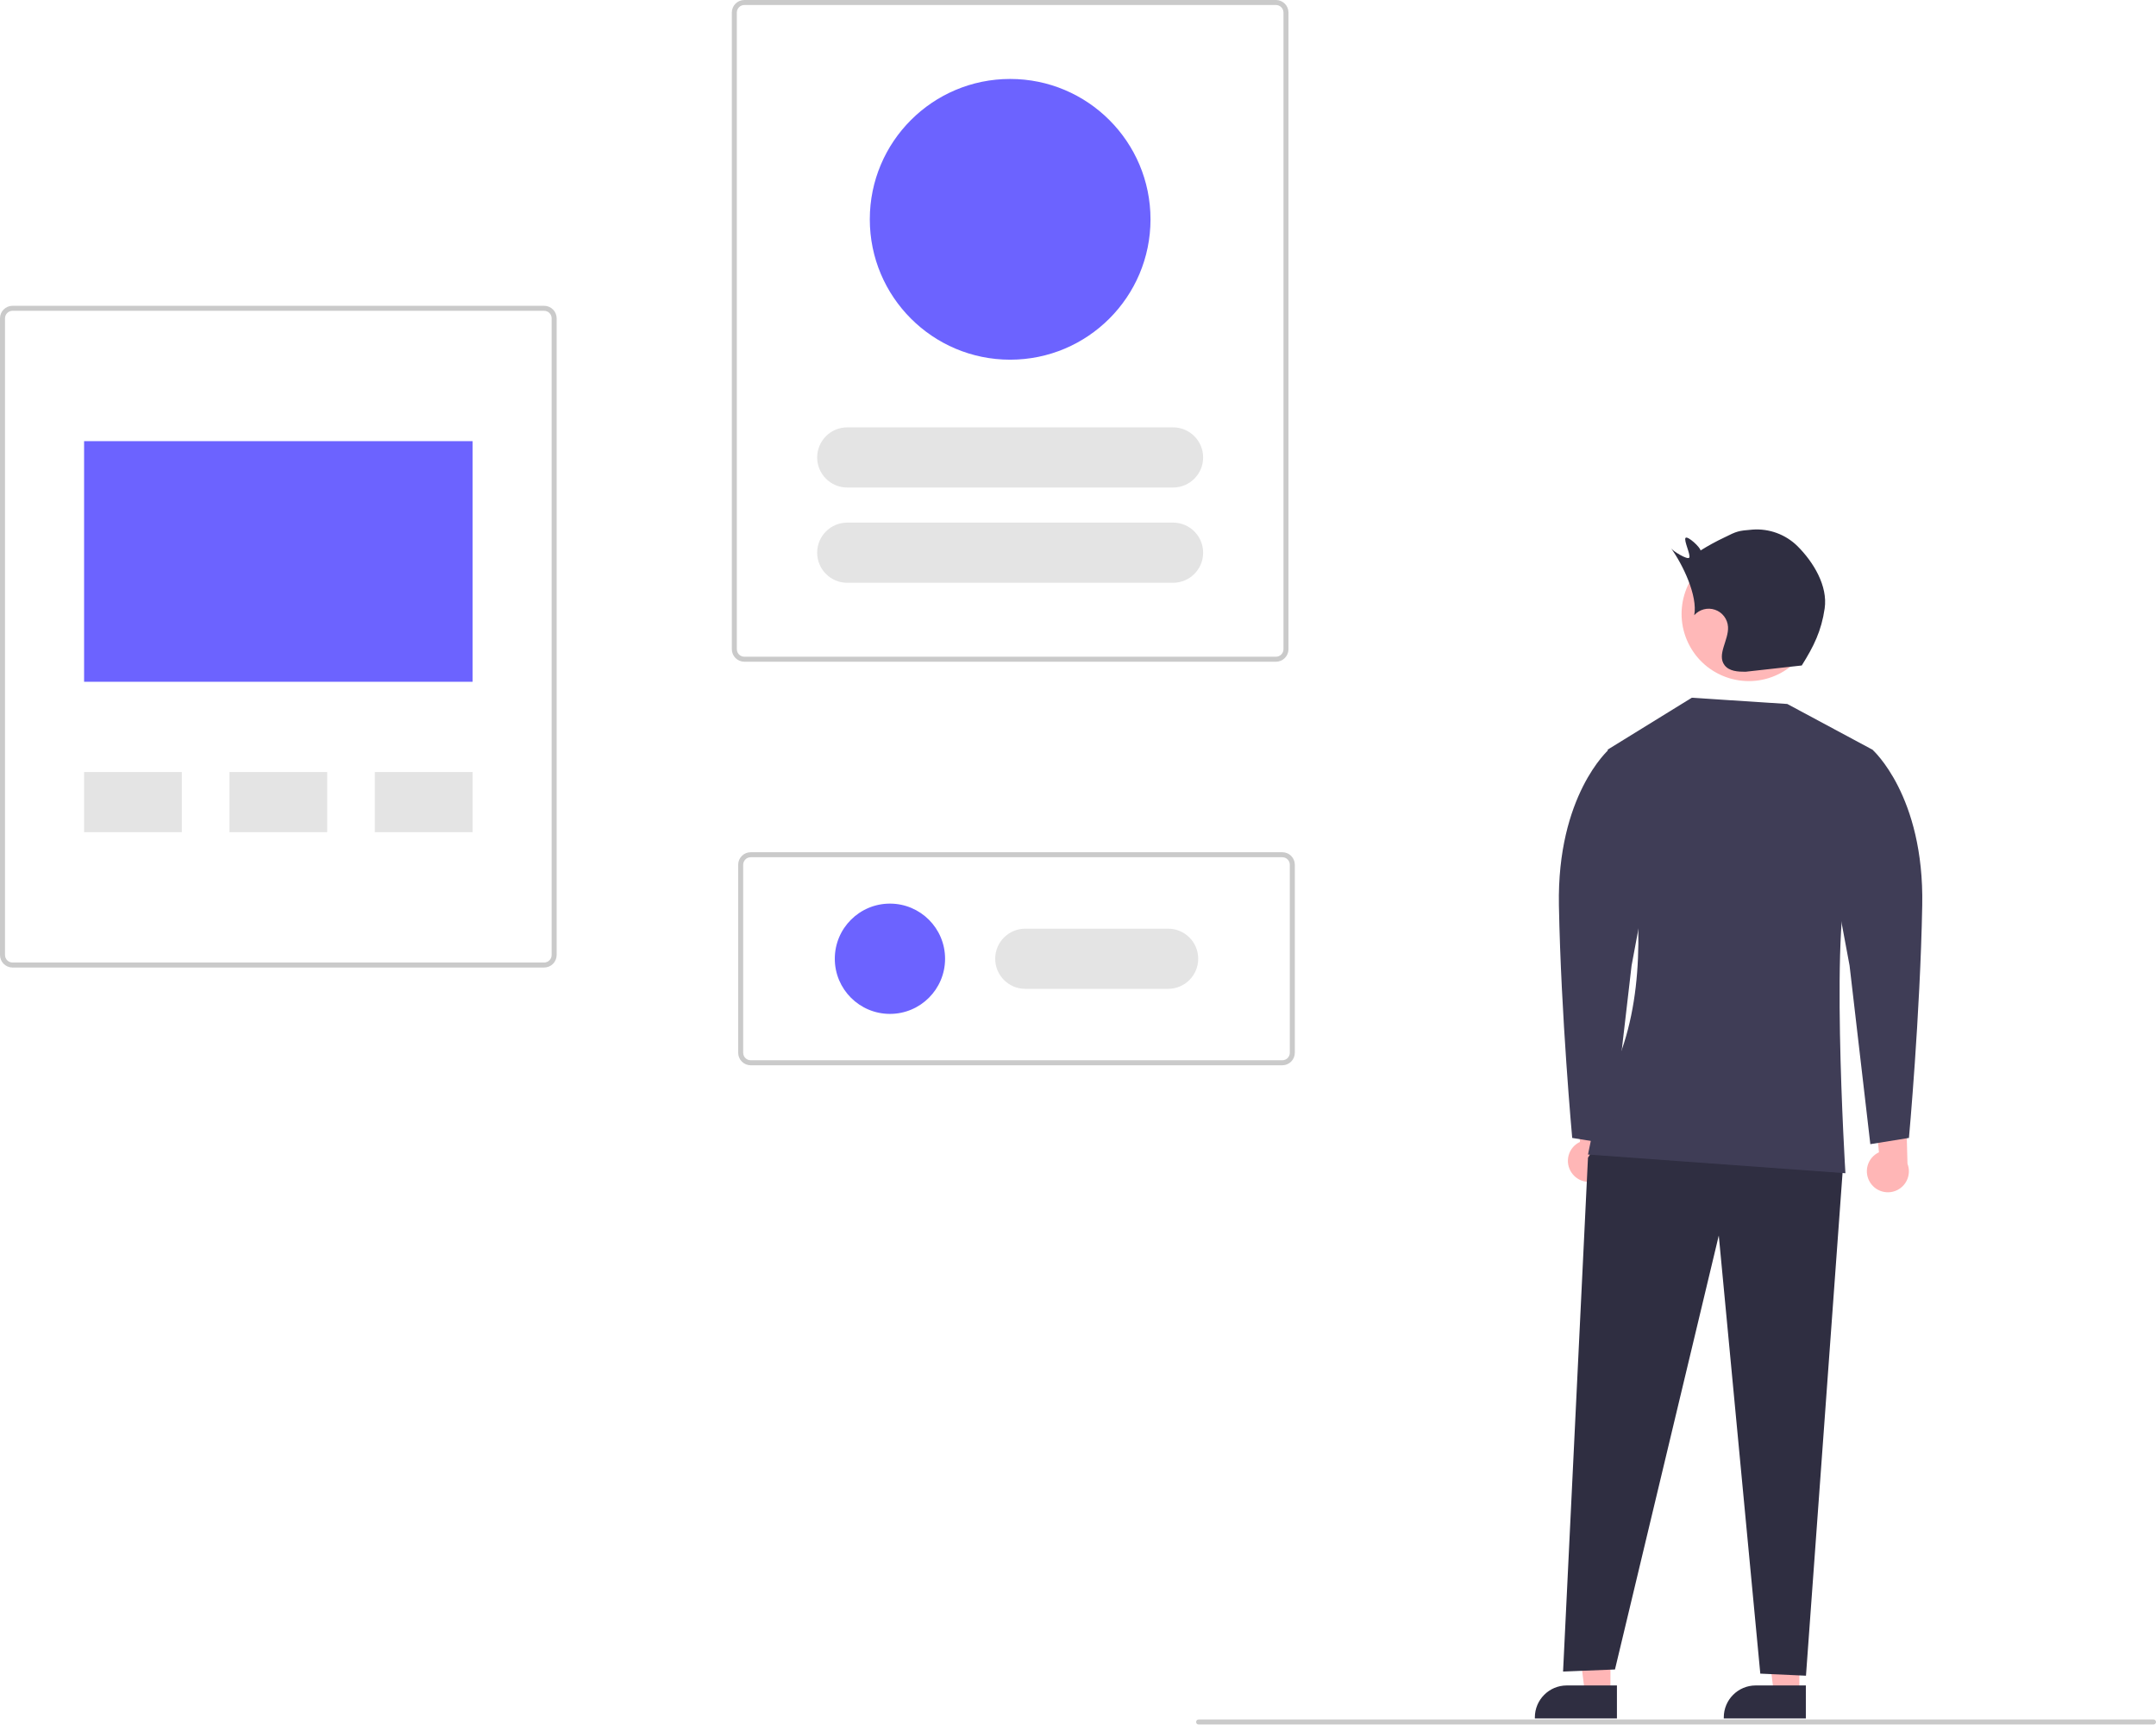
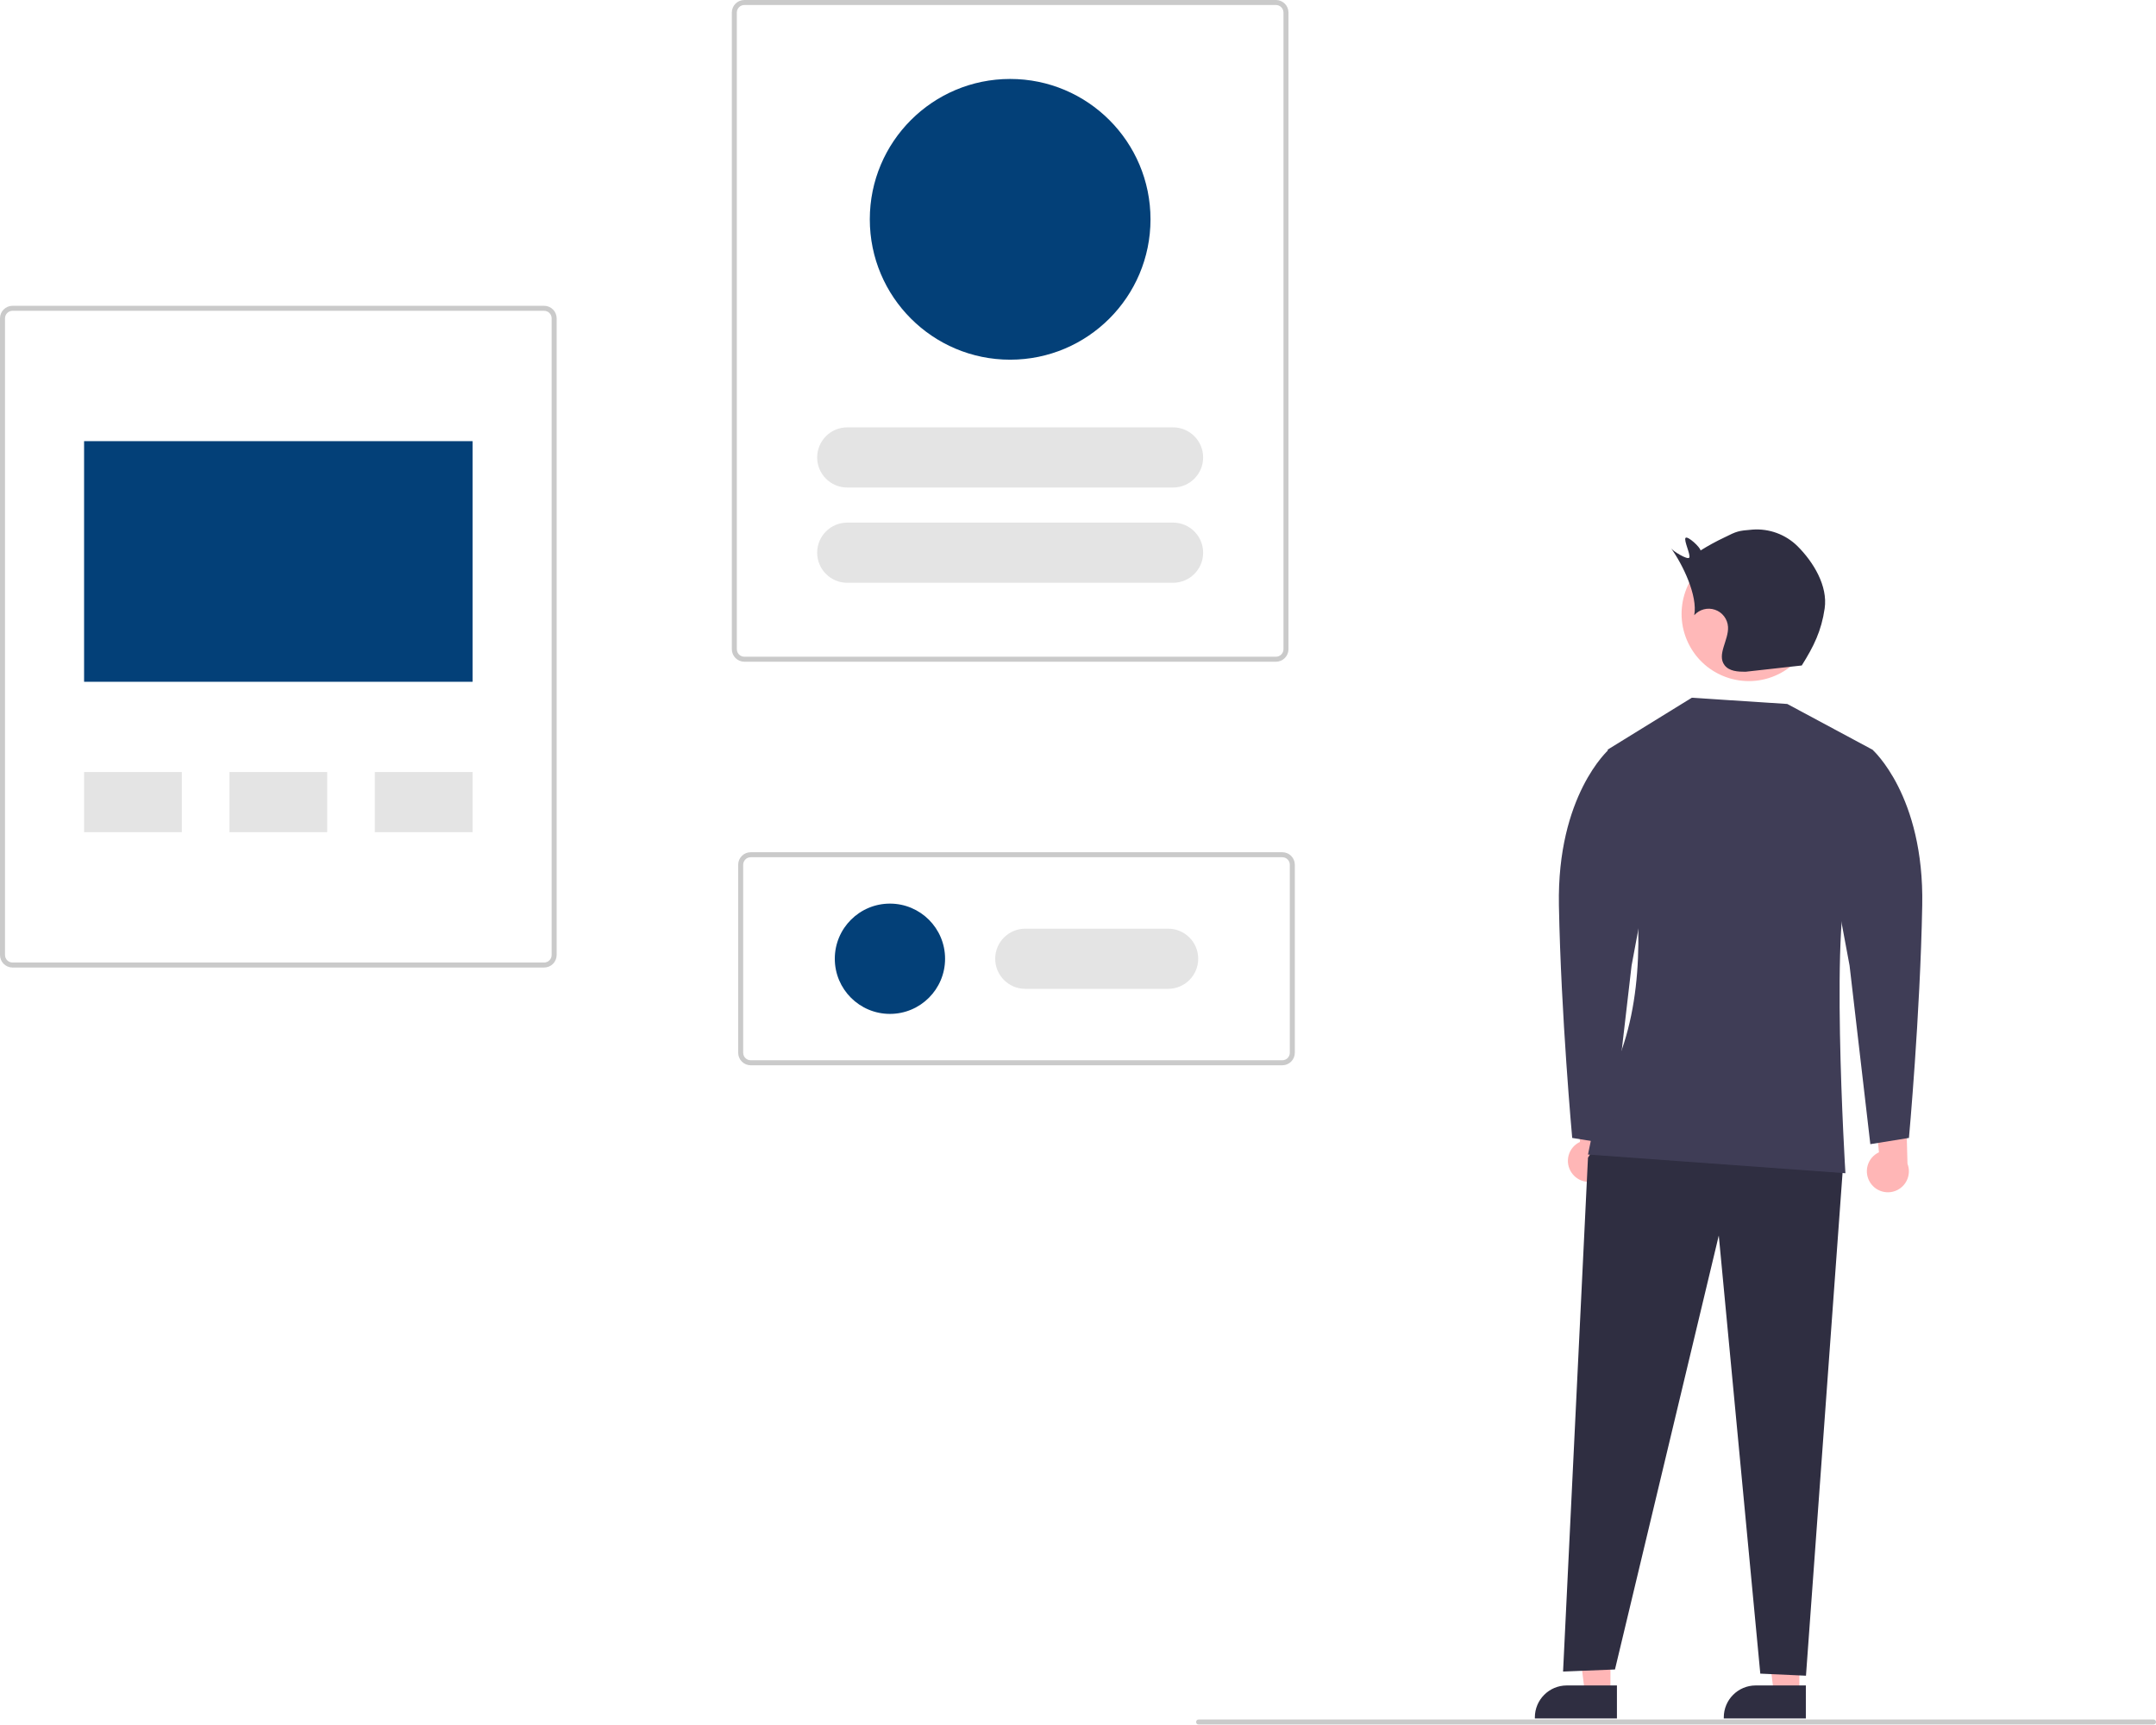
<svg xmlns="http://www.w3.org/2000/svg" data-name="Layer 1" width="860.248" height="688" viewBox="0 0 860.248 688">
  <path d="M386.983,492H174.876a5.006,5.006,0,0,1-5-5V233a5.006,5.006,0,0,1,5-5H386.983a5.006,5.006,0,0,1,5,5V487A5.006,5.006,0,0,1,386.983,492ZM174.876,230a3.003,3.003,0,0,0-3,3V487a3.003,3.003,0,0,0,3,3H386.983a3.003,3.003,0,0,0,3-3V233a3.003,3.003,0,0,0-3-3Z" transform="translate(-169.876 -106)" fill="#cacaca" />
-   <rect x="33.553" y="176" width="155" height="96" fill="#6c63ff" />
+   <rect x="33.553" y="176" width="155" height="96" fill="#034078" />
  <rect x="33.553" y="308" width="39" height="24" fill="#e4e4e4" />
  <rect x="149.553" y="308" width="39" height="24" fill="#e4e4e4" />
  <rect x="91.553" y="308" width="39" height="24" fill="#e4e4e4" />
  <path d="M678.983,370H466.876a5.006,5.006,0,0,1-5-5V111a5.006,5.006,0,0,1,5-5H678.983a5.006,5.006,0,0,1,5,5V365A5.006,5.006,0,0,1,678.983,370ZM466.876,108a3.003,3.003,0,0,0-3,3V365a3.003,3.003,0,0,0,3,3H678.983a3.003,3.003,0,0,0,3-3V111a3.003,3.003,0,0,0-3-3Z" transform="translate(-169.876 -106)" fill="#cacaca" />
  <path d="M681.516,531H469.41a5.006,5.006,0,0,1-5-5V451a5.006,5.006,0,0,1,5-5H681.516a5.006,5.006,0,0,1,5,5v75A5.006,5.006,0,0,1,681.516,531ZM469.41,448a3.003,3.003,0,0,0-3,3v75a3.003,3.003,0,0,0,3,3H681.516a3.003,3.003,0,0,0,3-3V451a3.003,3.003,0,0,0-3-3Z" transform="translate(-169.876 -106)" fill="#cacaca" />
  <rect x="326.053" y="170.5" width="154" height="24" rx="12" fill="#e4e4e4" />
  <rect x="326.053" y="208.5" width="154" height="24" rx="12" fill="#e4e4e4" />
-   <circle cx="403.053" cy="87.5" r="56" fill="#6c63ff" />
+   <circle cx="403.053" cy="87.5" r="56" fill="#034078" />
  <rect x="397.087" y="370.5" width="81" height="24" rx="12" fill="#e4e4e4" />
-   <circle cx="355.087" cy="382.5" r="22" fill="#6c63ff" />
+   <circle cx="355.087" cy="382.5" r="22" fill="#034078" />
  <path d="M1029.124,794h-381a1,1,0,0,1,0-2h381a1,1,0,0,1,0,2Z" transform="translate(-169.876 -106)" fill="#cacaca" />
  <path d="M916.255,578.045a8.33,8.33,0,0,1,3.327-12.332l-2.944-29.455,13.62,7.149.708,26.875a8.375,8.375,0,0,1-14.711,7.763Z" transform="translate(-169.876 -106)" fill="#ffb6b6" />
  <path d="M796.97,573.903a8.33,8.33,0,0,1,3.327-12.332l-2.944-29.455,13.62,7.149.708,26.875a8.375,8.375,0,0,1-14.711,7.763Z" transform="translate(-169.876 -106)" fill="#ffb6b6" />
  <polygon points="717.949 675.734 707.794 675.734 702.962 636.562 717.951 636.562 717.949 675.734" fill="#ffb6b6" />
  <path d="M890.415,791.578l-32.746-.001V791.163a12.746,12.746,0,0,1,12.746-12.745h.001l20.0.001Z" transform="translate(-169.876 -106)" fill="#2f2e41" />
  <polygon points="642.568 675.734 632.412 675.734 627.581 636.562 642.569 636.562 642.568 675.734" fill="#ffb6b6" />
  <path d="M815.034,791.578l-32.746-.001V791.163a12.746,12.746,0,0,1,12.746-12.745h.001l20.0.001Z" transform="translate(-169.876 -106)" fill="#2f2e41" />
  <circle cx="867.651" cy="350.906" r="26.819" transform="translate(-231.8648 353.1787) rotate(-28.66315)" fill="#ffb8b8" />
  <polygon points="638.578 453.984 633.608 461.857 623.668 666.875 644.377 666.047 685.796 492.917 702.363 667.703 720.587 668.532 735.374 465.271 638.578 453.984" fill="#2f2e41" />
  <path d="M916.971,405.079l-33.963-18.224-38.105-2.485-33.578,20.709s29.436,86.979-2.87,137.509L803.484,566.611l102.718,7.455s-6.627-107.688,2.485-120.942S916.971,405.079,916.971,405.079Z" transform="translate(-169.876 -106)" fill="#3f3d56" />
  <path d="M905.25,409.592l11.721-4.514s20.709,18.224,19.881,62.128-5.303,92.777-5.303,92.777l-15.406,2.485-8.284-71.24-11.597-62.128Z" transform="translate(-169.876 -106)" fill="#3f3d56" />
  <path d="M823.489,409.592l-11.721-4.514S791.059,423.303,791.887,467.207s5.303,92.777,5.303,92.777l15.406,2.485,8.284-71.24,11.597-62.128Z" transform="translate(-169.876 -106)" fill="#3f3d56" />
  <path d="M887.039,323.849a23.137,23.137,0,0,0-17.916-6.558c-5.772.466-6.148.606-11.333,3.185a91.529,91.529,0,0,0-9.399,5.141c-.028-1.232-5.144-5.945-5.972-5.032-.828.912,2.135,6.841,1.473,7.881s-6.646-2.677-7.272-3.739c4.623,6.375,10.727,18.979,9.262,26.716a7.716,7.716,0,0,1,13.476,4.642c.326,5.29-4.576,11.09-1.37,15.311,1.834,2.415,5.327,2.616,8.36,2.601l22.435-2.501c4.82-7.682,7.825-13.774,9.137-22.747C899.23,339.777,893.471,330.242,887.039,323.849Z" transform="translate(-169.876 -106)" fill="#2f2e41" />
</svg>
